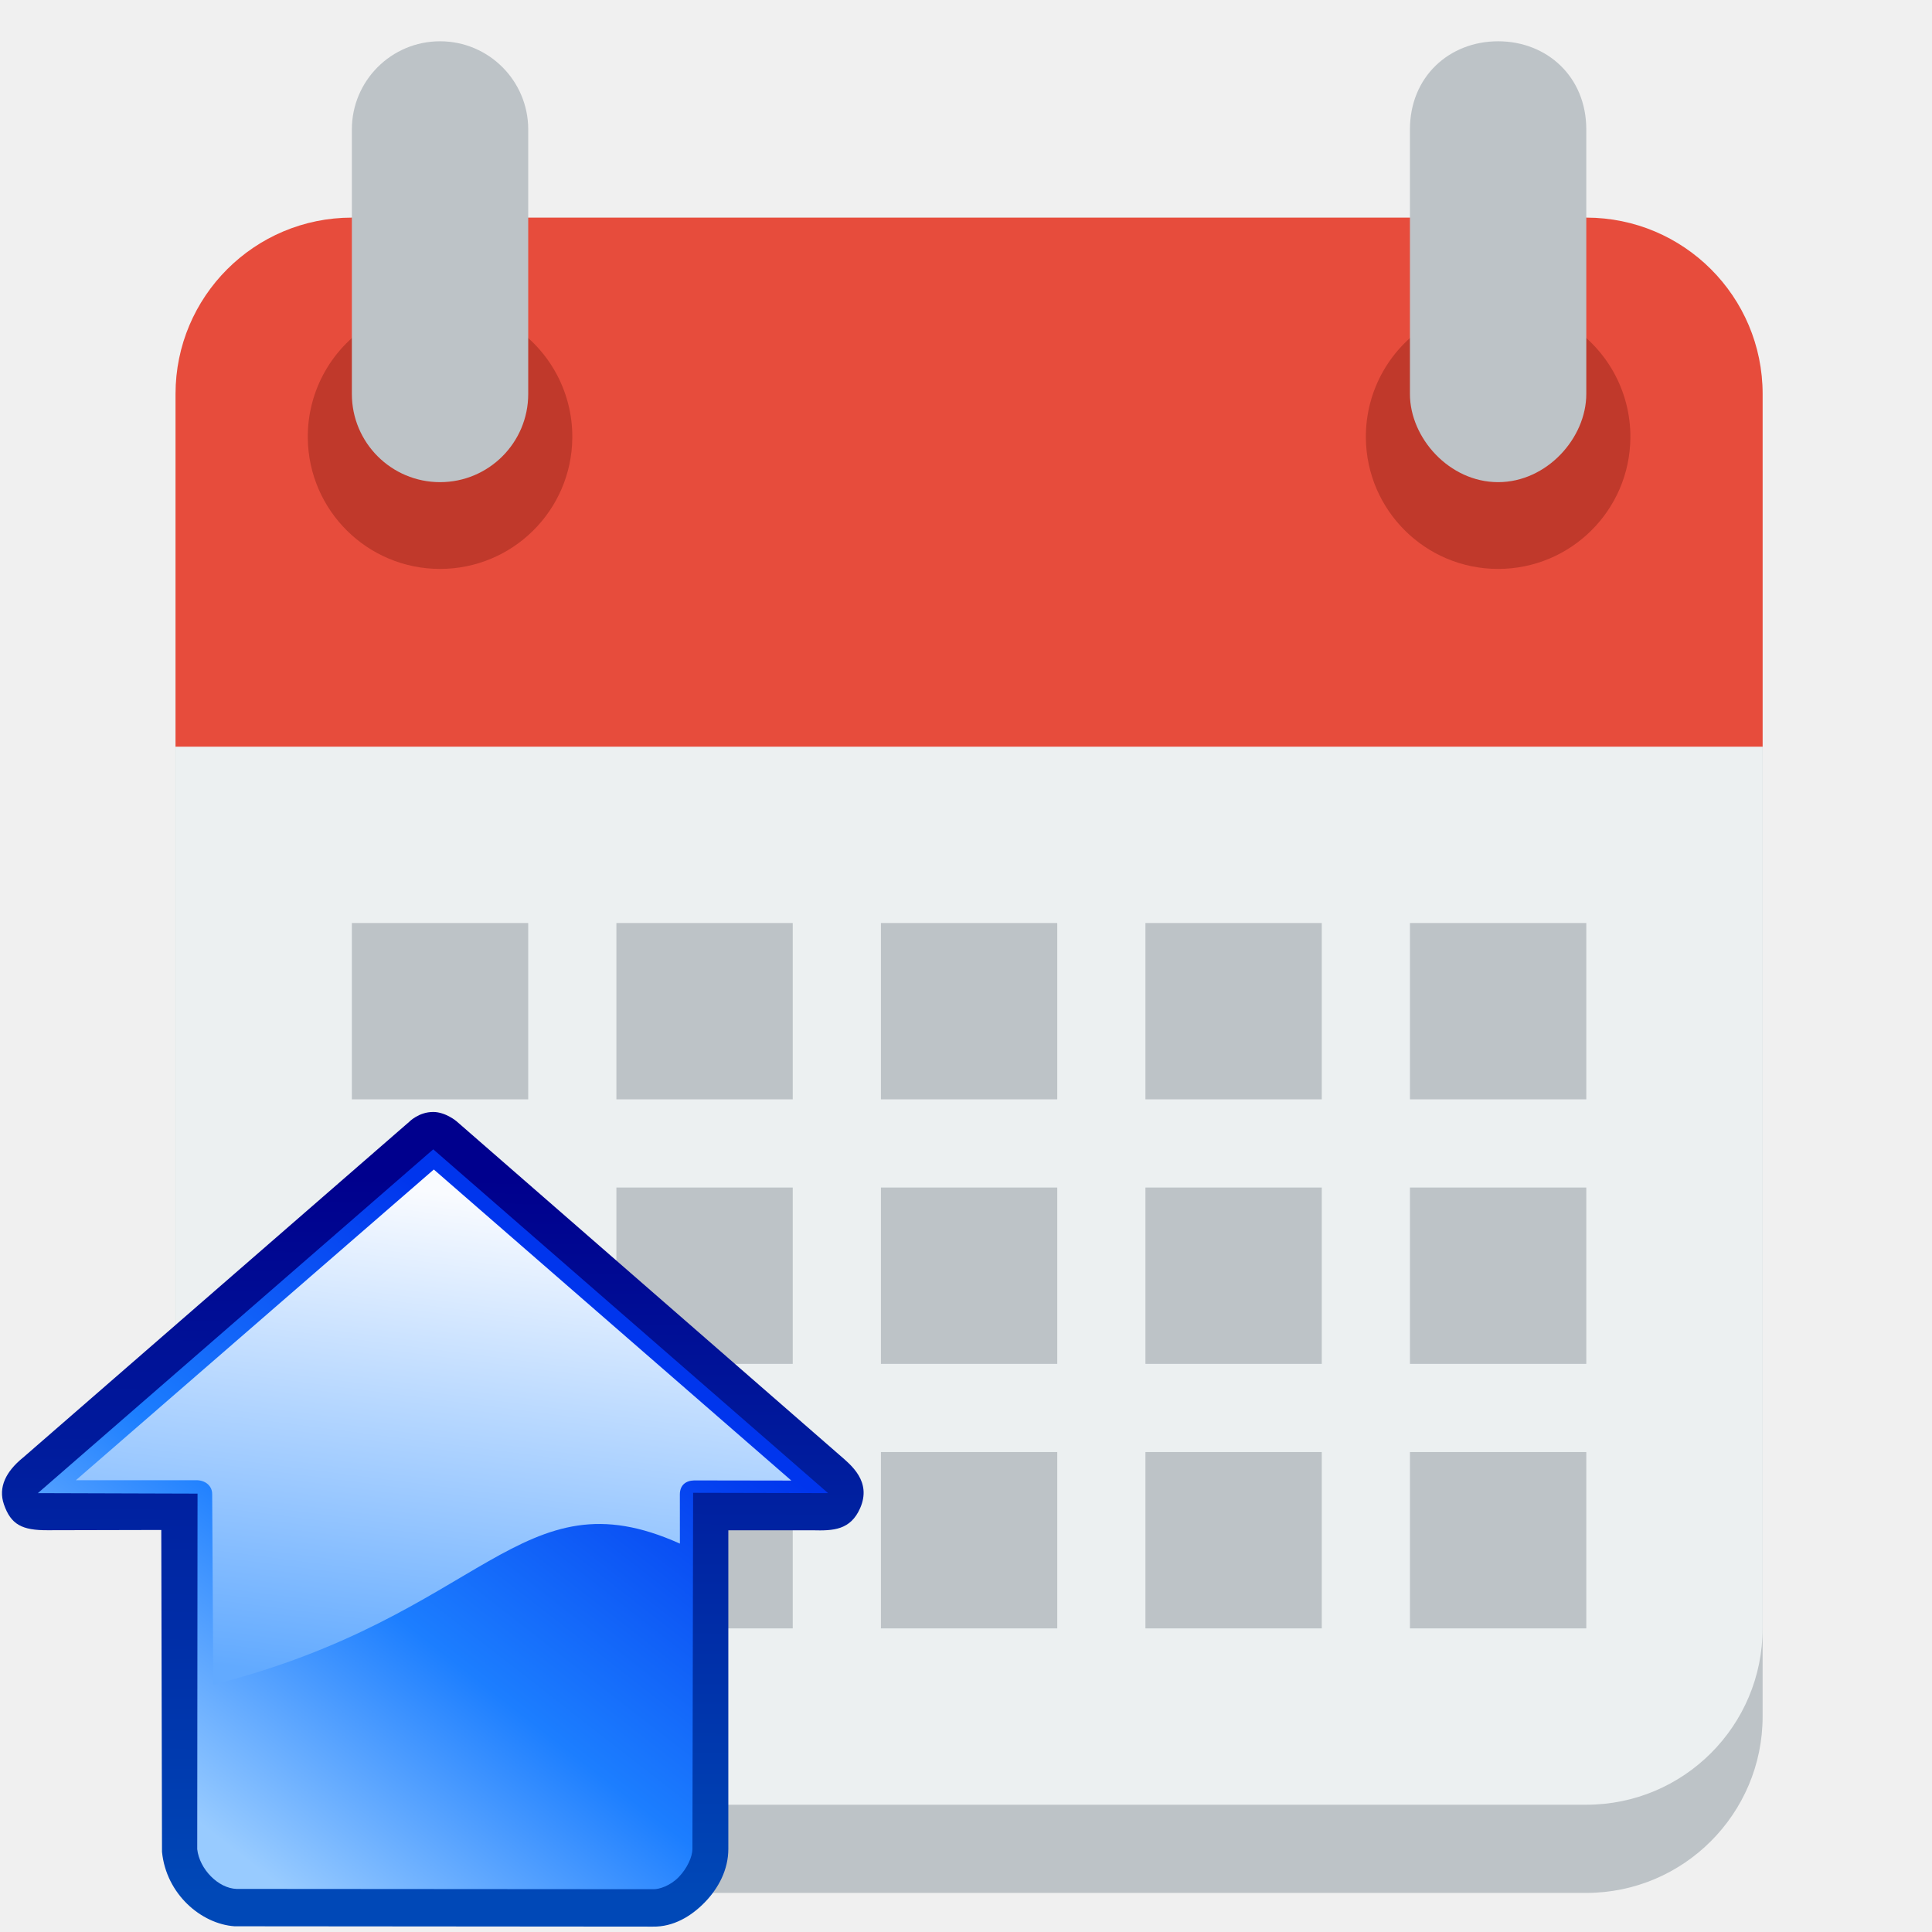
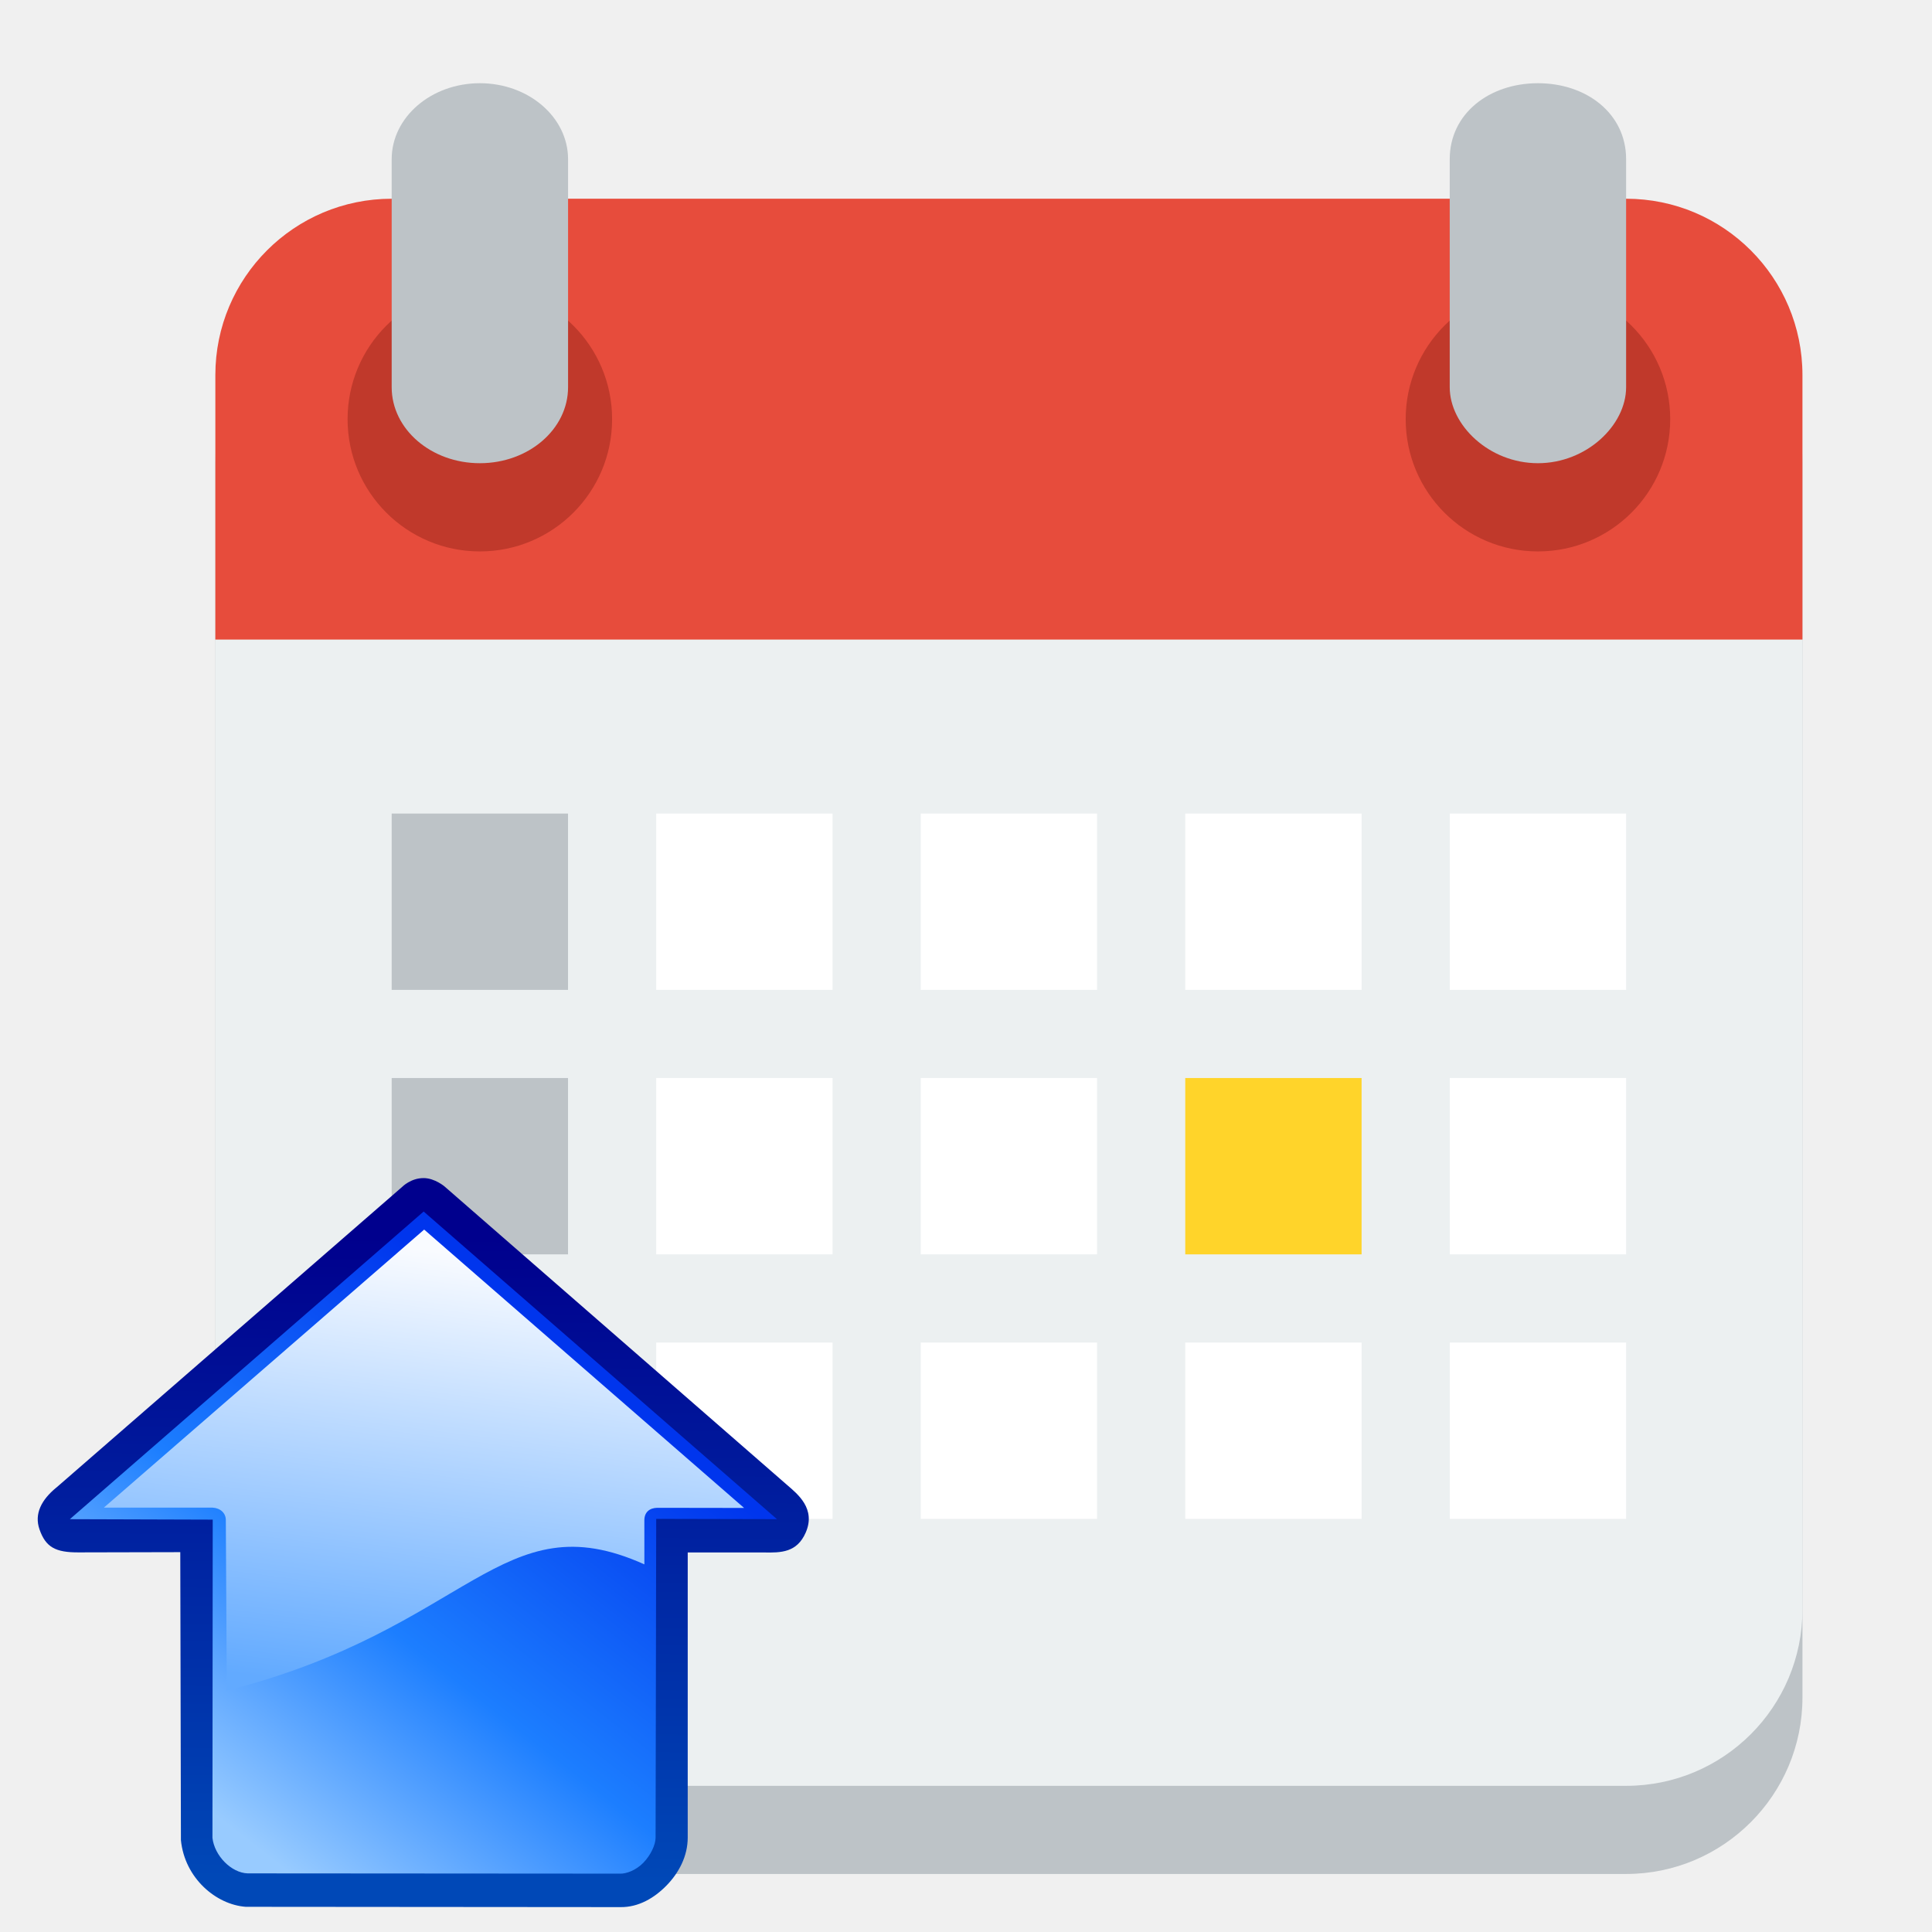
- <svg xmlns="http://www.w3.org/2000/svg" xmlns:xlink="http://www.w3.org/1999/xlink" height="128" version="1.1" width="128" viewBox="0 0 128 128" id="svg2">
-   <defs id="defs30">
-     <linearGradient gradientTransform="matrix(0.03112505,0,0,0.03112505,-59.97188,66.47232)" gradientUnits="userSpaceOnUse" xlink:href="#linearGradient3596" id="linearGradient3632" y2="1682.203" x2="2453.39" y1="627.119" x1="3275.424" />
+ <svg xmlns="http://www.w3.org/2000/svg" xmlns:xlink="http://www.w3.org/1999/xlink" width="128" height="128" viewBox="0 0 33.867 33.867" version="1.1" id="svg2105">
+   <defs id="defs2099">
+     <linearGradient xlink:href="#linearGradient3596" id="linearGradient257" gradientUnits="userSpaceOnUse" gradientTransform="matrix(0.03112505,0,0,0.03112505,-59.97188,66.47232)" x1="3275.424" y1="627.119" x2="2453.39" y2="1682.203" />
    <linearGradient id="linearGradient3596">
-       <stop offset="0" style="stop-color:#0035ed;stop-opacity:1" id="stop3598" />
-       <stop offset="0.554" style="stop-color:#1c7eff;stop-opacity:1" id="stop3615" />
-       <stop offset="1" style="stop-color:#98cbff;stop-opacity:1" id="stop3600" />
+       <stop id="stop3598" style="stop-color:#0035ed;stop-opacity:1" offset="0" />
+       <stop id="stop3615" style="stop-color:#1c7eff;stop-opacity:1" offset="0.554" />
+       <stop id="stop3600" style="stop-color:#98cbff;stop-opacity:1" offset="1" />
    </linearGradient>
-     <linearGradient gradientTransform="matrix(0.03112505,0,0,0.03112505,-59.97188,66.47232)" gradientUnits="userSpaceOnUse" xlink:href="#linearGradient3585" id="linearGradient3630" y2="1792.373" x2="2745.763" y1="288.136" x1="2758.475" />
+     <linearGradient xlink:href="#linearGradient3585" id="linearGradient259" gradientUnits="userSpaceOnUse" gradientTransform="matrix(0.03112505,0,0,0.03112505,-59.97188,66.47232)" x1="2758.475" y1="288.136" x2="2745.763" y2="1792.373" />
    <linearGradient id="linearGradient3585">
-       <stop offset="0" style="stop-color:#00008d;stop-opacity:1" id="stop3587" />
-       <stop offset="1" style="stop-color:#0048b7;stop-opacity:1" id="stop3589" />
+       <stop id="stop3587" style="stop-color:#00008d;stop-opacity:1" offset="0" />
+       <stop id="stop3589" style="stop-color:#0048b7;stop-opacity:1" offset="1" />
    </linearGradient>
-     <linearGradient gradientTransform="matrix(0.03112505,0,0,0.03112505,-59.97188,66.47232)" gradientUnits="userSpaceOnUse" xlink:href="#linearGradient3607" id="linearGradient3628" y2="1350.958" x2="2758.474" y1="317.797" x1="2891.426" />
+     <linearGradient xlink:href="#linearGradient3607" id="linearGradient261" gradientUnits="userSpaceOnUse" gradientTransform="matrix(0.03112505,0,0,0.03112505,-59.97188,66.47232)" x1="2891.426" y1="317.797" x2="2758.474" y2="1350.958" />
    <linearGradient id="linearGradient3607">
-       <stop offset="0" style="stop-color:#f9fbff;stop-opacity:1" id="stop3609" />
-       <stop offset="1" style="stop-color:#62aaff;stop-opacity:1" id="stop3611" />
+       <stop id="stop3609" style="stop-color:#f9fbff;stop-opacity:1" offset="0" />
+       <stop id="stop3611" style="stop-color:#62aaff;stop-opacity:1" offset="1" />
    </linearGradient>
  </defs>
-   <g id="g4224">
-     <path d="m 23.312,20.26 c -6.453,0 -11.683,5.258 -11.683,11.683 l 0,81.784 c 0,6.426 5.231,11.683 11.683,11.683 l 35.05,0 11.683,0 35.05,0 c 6.455,0 11.683,-5.258 11.683,-11.683 l 0,-81.784 c 0,-6.426 -5.228,-11.683 -11.683,-11.683 l -35.05,0 -11.683,0 -35.05,0 z" id="path6" style="fill:#bdc3c7" />
-     <path d="m 23.312,14.418 c -6.453,0 -11.683,5.231 -11.683,11.683 l 0,81.784 c 0,6.455 5.231,11.683 11.683,11.683 l 35.05,0 11.683,0 35.05,0 c 6.455,0 11.683,-5.228 11.683,-11.683 l 0,-81.784 c 0,-6.453 -5.228,-11.683 -11.683,-11.683 l -35.05,0 -11.683,0 -35.05,0 z" id="path8" style="fill:#ecf0f1" />
-     <path d="m 23.312,14.418 c -6.453,0 -11.683,5.231 -11.683,11.683 l 0,17.525 0,5.842 105.15,0 0,-5.842 0,-17.525 c 0,-6.453 -5.228,-11.683 -11.683,-11.683 l -35.05,0 -11.683,0 -35.05,0 z" id="path10" style="fill:#e74c3c" />
-     <path d="m 37.917,29.023 a 8.763,8.763 0 0 1 -17.525,0 8.763,8.763 0 1 1 17.525,0 z" id="path12" style="fill:#c0392b" />
-     <path d="m 29.154,2.735 c -3.226,0 -5.842,2.615 -5.842,5.842 l 0,17.525 c 0,3.226 2.615,5.842 5.842,5.842 3.226,0 5.842,-2.615 5.842,-5.842 l 0,-17.525 c 0,-3.226 -2.615,-5.842 -5.842,-5.842 z" id="path14" style="fill:#bdc3c7" />
-     <path d="m 108.017,29.023 a 8.763,8.763 0 0 1 -17.525,0 8.763,8.763 0 1 1 17.525,0 z" id="path16" style="fill:#c0392b" />
-     <path id="path20" d="m 99.254,2.735 c -3.225,0 -5.842,2.337 -5.842,5.842 l 0,17.525 c 0,2.921 2.617,5.842 5.842,5.842 3.225,0 5.842,-2.921 5.842,-5.842 l 0,-17.525 c 0,-3.505 -2.617,-5.842 -5.842,-5.842 z" style="fill:#bdc3c7" />
-     <path id="path4212" d="m 23.312,61.152 0,11.683 11.683,0 0,-11.683 -11.683,0 z" style="fill:#bdc3c7" />
-     <path id="path4210" d="m 40.838,61.152 0,11.683 11.683,0 0,-11.683 -11.683,0 z" style="fill:#bdc3c7" />
-     <path id="path4208" d="m 58.363,61.152 0,11.683 11.683,0 0,-11.683 -11.683,0 z" style="fill:#bdc3c7" />
-     <path id="path4206" d="m 75.888,61.152 0,11.683 11.683,0 0,-11.683 -11.683,0 z" style="fill:#bdc3c7" />
-     <path id="path22" d="m 93.413,61.152 0,11.683 11.683,0 0,-11.683 -11.683,0 z" style="fill:#bdc3c7" />
-     <path id="path4183" d="m 23.312,78.677 0,11.683 11.683,0 0,-11.683 -11.683,0 z" style="fill:#bdc3c7" />
-     <path id="path4181" d="m 40.838,78.677 0,11.683 11.683,0 0,-11.683 -11.683,0 z" style="fill:#bdc3c7;fill-opacity:1" />
-     <path id="path4179" d="m 58.363,78.677 0,11.683 11.683,0 0,-11.683 -11.683,0 z" style="fill:#bdc3c7" />
-     <path id="path4177" d="m 75.888,78.677 0,11.683 11.683,0 0,-11.683 -11.683,0 z" style="fill:#bdc3c7" />
-     <path id="path24" d="m 93.413,78.677 0,11.683 11.683,0 0,-11.683 -11.683,0 z" style="fill:#bdc3c7" />
-     <path id="path4222" d="m 23.312,96.202 0,11.683 11.683,0 0,-11.683 -11.683,0 z" style="fill:#bdc3c7" />
-     <path id="path4220" d="m 40.838,96.202 0,11.683 11.683,0 0,-11.683 -11.683,0 z" style="fill:#bdc3c7" />
-     <path id="path4218" d="m 58.363,96.202 0,11.683 11.683,0 0,-11.683 -11.683,0 z" style="fill:#bdc3c7" />
-     <path id="path4216" d="m 75.888,96.202 0,11.683 11.683,0 0,-11.683 -11.683,0 z" style="fill:#bdc3c7" />
-     <path id="path26" d="m 93.413,96.202 0,11.683 11.683,0 0,-11.683 -11.683,0 z" style="fill:#bdc3c7" />
-   </g>
-   <g transform="matrix(1.015777,0,0,1.015777,-1.771241,1.38052)" id="g4150">
-     <path d="M 3.135,96.608 30.107,72.614 56.879,96.542 48.512,97.922 47.251,122.458 14.28,122.59 13.08,97.999 3.135,96.608 Z" id="rect3593" style="fill:url(#linearGradient3632);fill-opacity:1;fill-rule:nonzero;stroke:none" />
-     <path d="m 30.001,71.168 c -0.936,-0.006 -1.563,0.638 -1.563,0.638 L 3.24,93.717 c -0.001,0 -0.003,0 -0.004,0 l -0.019,0.017 c -1.064,0.874 -1.611,1.898 -1.215,3.036 0.454,1.304 1.169,1.686 2.854,1.678 l 0.005,0 0.005,0 7.397,-0.017 0.047,20.991 c 0.273,2.767 2.56,4.703 4.728,4.858 l 27.285,0.022 0,0 c 1.339,0.025 2.499,-0.67 3.387,-1.582 0.893,-0.918 1.537,-2.126 1.538,-3.483 l 4.35e-4,-20.785 5.509,0 c 1.314,0.033 2.457,0 3.09,-1.449 0.762,-1.742 -0.599,-2.812 -1.34,-3.454 0,0 -24.978,-21.767 -24.978,-21.767 0,0 -0.708,-0.61 -1.529,-0.615 z m 0.003,2.438 c 0,0 25.749,22.421 25.749,22.421 l -8.802,-0.02 -0.045,23.232 0,0 0,0 c 0,0.501 -0.341,1.263 -0.893,1.831 -0.552,0.568 -1.272,0.803 -1.664,0.792 l -27.173,-0.019 c -1.192,-0.036 -2.424,-1.289 -2.568,-2.59 l 0.02,-23.193 c 0,0 -10.414,-0.032 -10.414,-0.032 0,0 25.788,-22.424 25.788,-22.424 l -3.2e-5,0 z" id="rect2818" style="color:#000000;font-style:normal;font-variant:normal;font-weight:normal;font-stretch:normal;font-size:medium;line-height:normal;font-family:'Bitstream Vera Sans';-inkscape-font-specification:'Bitstream Vera Sans';text-indent:0;text-align:start;text-decoration:none;text-decoration-line:none;letter-spacing:normal;word-spacing:normal;text-transform:none;direction:ltr;block-progression:tb;writing-mode:lr-tb;text-anchor:start;display:inline;overflow:visible;visibility:visible;fill:url(#linearGradient3630);fill-opacity:1;stroke:none;stroke-width:76;marker:none;enable-background:accumulate" />
-     <path d="m 6.691,95.187 23.348,-20.267 23.318,20.289 -6.33,-0.01 c -0.558,0.012 -0.936,0.311 -0.94,0.907 l 0.002,3.215 C 35.644,94.625 33.377,104.02 15.654,108.521 l -0.071,-12.42 c 0.006,-0.512 -0.393,-0.886 -0.97,-0.915 l -7.922,0 z" id="rect3604" style="fill:url(#linearGradient3628);fill-opacity:1;fill-rule:nonzero;stroke:none" />
+   <g id="layer1" transform="translate(0,-263.1333)">
+     <g transform="translate(-51.07502,160.746)" id="g2868">
+       <rect style="opacity:0;fill:#5f9aaa;fill-opacity:1;stroke:none;stroke-width:2.037;stroke-linecap:round;stroke-linejoin:bevel;stroke-miterlimit:4;stroke-dasharray:none;stroke-dashoffset:0;stroke-opacity:1" id="rect201" width="33.867" height="33.867" x="51.075" y="102.387" />
+       <path style="fill:#bdc3c7;stroke-width:0.265" id="path203" d="m 57.941,107.416 c -1.707,0 -3.091,1.391 -3.091,3.091 v 21.639 c 0,1.7 1.384,3.091 3.091,3.091 h 9.274 3.091 9.274 c 1.708,0 3.091,-1.391 3.091,-3.091 v -21.639 c 0,-1.7 -1.383,-3.091 -3.091,-3.091 h -9.274 -3.091 z" />
+       <path style="fill:#ecf0f1;stroke-width:0.265" id="path205" d="m 57.941,105.871 c -1.707,0 -3.091,1.384 -3.091,3.091 v 21.639 c 0,1.708 1.384,3.091 3.091,3.091 h 9.274 3.091 9.274 c 1.708,0 3.091,-1.383 3.091,-3.091 v -21.639 c 0,-1.707 -1.383,-3.091 -3.091,-3.091 h -9.274 -3.091 z" />
+       <path style="fill:#e74c3c;stroke-width:0.265" id="path207" d="m 57.941,105.871 c -1.707,0 -3.091,1.384 -3.091,3.091 v 4.637 h 27.821 v -4.637 c 0,-1.707 -1.383,-3.091 -3.091,-3.091 h -9.274 -3.091 z" />
+       <path style="fill:#c0392b;stroke-width:0.265" id="path209" d="m 61.805,109.735 a 2.318,2.318 0 0 1 -4.637,0 2.318,2.318 0 1 1 4.637,0 z" />
+       <path style="fill:#bdc3c7;stroke-width:0.246" id="path211" d="m 59.487,103.846 c -0.854,0 -1.546,0.596 -1.546,1.332 v 3.997 c 0,0.736 0.692,1.332 1.546,1.332 0.854,0 1.546,-0.596 1.546,-1.332 v -3.997 c 0,-0.736 -0.692,-1.332 -1.546,-1.332 z" />
+       <path style="fill:#c0392b;stroke-width:0.265" id="path213" d="m 80.353,109.735 a 2.318,2.318 0 0 1 -4.637,0 2.318,2.318 0 1 1 4.637,0 z" />
+       <path style="fill:#bdc3c7;stroke-width:0.246" d="m 78.034,103.846 c -0.853,0 -1.546,0.533 -1.546,1.332 v 3.997 c 0,0.666 0.692,1.332 1.546,1.332 0.853,0 1.546,-0.666 1.546,-1.332 v -3.997 c 0,-0.799 -0.692,-1.332 -1.546,-1.332 z" id="path215" />
+       <g transform="translate(0,-1.5875)" id="g1217">
+         <path id="path217" d="m 57.941,118.236 v 3.091 h 3.091 v -3.091 z" style="fill:#bdc3c7;stroke:none;stroke-width:0.265;stroke-opacity:1" />
+         <path id="path219" d="m 62.578,118.236 v 3.091 h 3.091 v -3.091 z" style="fill:#ffffff;stroke:none;stroke-width:0.265;stroke-opacity:1" />
+         <path id="path221" d="m 67.215,118.236 v 3.091 h 3.091 v -3.091 z" style="fill:#ffffff;stroke:none;stroke-width:0.265;stroke-opacity:1" />
+         <path id="path223" d="m 71.852,118.236 v 3.091 h 3.091 v -3.091 z" style="fill:#ffffff;stroke:none;stroke-width:0.265;stroke-opacity:1" />
+         <path id="path225" d="m 76.489,118.236 v 3.091 h 3.091 v -3.091 z" style="fill:#ffffff;stroke:none;stroke-width:0.265;stroke-opacity:1" />
+         <path id="path227" d="m 57.941,122.872 v 3.091 h 3.091 v -3.091 z" style="fill:#bdc3c7;stroke:none;stroke-width:0.265;stroke-opacity:1" />
+         <path id="path229" d="m 62.578,122.872 v 3.091 h 3.091 v -3.091 z" style="fill:#ffffff;fill-opacity:1;stroke:none;stroke-width:0.265;stroke-opacity:1" />
+         <path id="path231" d="m 67.215,122.872 v 3.091 h 3.091 v -3.091 z" style="fill:#ffffff;stroke:none;stroke-width:0.265;stroke-opacity:1" />
+         <path id="path233" d="m 71.852,122.872 v 3.091 h 3.091 v -3.091 z" style="fill:#ffd42a;stroke:none;stroke-width:0.265;stroke-opacity:1" />
+         <path id="path235" d="m 76.489,122.872 v 3.091 h 3.091 v -3.091 z" style="fill:#ffffff;stroke:none;stroke-width:0.265;stroke-opacity:1" />
+         <path id="path237" d="m 57.941,127.509 v 3.091 h 3.091 v -3.091 z" style="fill:#bdc3c7;stroke-width:0.265" />
+         <path id="path239" d="m 62.578,127.509 v 3.091 h 3.091 v -3.091 z" style="fill:#ffffff;stroke:none;stroke-width:0.265;stroke-opacity:1" />
+         <path id="path241" d="m 67.215,127.509 v 3.091 h 3.091 v -3.091 z" style="fill:#ffffff;stroke:none;stroke-width:0.265;stroke-opacity:1" />
+         <path id="path243" d="m 71.852,127.509 v 3.091 h 3.091 v -3.091 z" style="fill:#ffffff;stroke:none;stroke-width:0.265;stroke-opacity:1" />
+         <path id="path245" d="m 76.489,127.509 v 3.091 h 3.091 v -3.091 z" style="fill:#ffffff;stroke:none;stroke-width:0.265;stroke-opacity:1" />
+       </g>
+       <g transform="matrix(0.2405106,0,0,0.2405106,51.28578,105.9221)" id="g253">
+         <path d="M 3.135,96.608 30.107,72.614 56.879,96.542 48.512,97.922 47.251,122.458 14.28,122.59 13.08,97.999 Z" id="path247" style="fill:url(#linearGradient257);fill-opacity:1;fill-rule:nonzero;stroke:none" />
+         <path d="m 30.001,71.168 c -0.936,-0.006 -1.563,0.638 -1.563,0.638 L 3.24,93.717 c -0.001,0 -0.003,0 -0.004,0 l -0.019,0.017 c -1.064,0.874 -1.611,1.898 -1.215,3.036 0.454,1.304 1.169,1.686 2.854,1.678 h 0.005 0.005 l 7.397,-0.017 0.047,20.991 c 0.273,2.767 2.56,4.703 4.728,4.858 l 27.285,0.022 v 0 c 1.339,0.025 2.499,-0.67 3.387,-1.582 0.893,-0.918 1.537,-2.126 1.538,-3.483 l 4.35e-4,-20.785 h 5.509 c 1.314,0.033 2.457,0 3.09,-1.449 0.762,-1.742 -0.599,-2.812 -1.34,-3.454 0,0 -24.978,-21.767 -24.978,-21.767 0,0 -0.708,-0.61 -1.529,-0.615 z m 0.003,2.438 c 0,0 25.749,22.421 25.749,22.421 l -8.802,-0.02 -0.045,23.232 v 0 0 c 0,0.501 -0.341,1.263 -0.893,1.831 -0.552,0.568 -1.272,0.803 -1.664,0.792 l -27.173,-0.019 c -1.192,-0.036 -2.424,-1.289 -2.568,-2.59 l 0.02,-23.193 c 0,0 -10.414,-0.032 -10.414,-0.032 0,0 25.788,-22.424 25.788,-22.424 h -3.2e-5 z" id="path249" style="color:#000000;font-style:normal;font-variant:normal;font-weight:normal;font-stretch:normal;font-size:medium;line-height:normal;font-family:'Bitstream Vera Sans';-inkscape-font-specification:'Bitstream Vera Sans';text-indent:0;text-align:start;text-decoration:none;text-decoration-line:none;letter-spacing:normal;word-spacing:normal;text-transform:none;writing-mode:lr-tb;direction:ltr;text-anchor:start;display:inline;overflow:visible;visibility:visible;fill:url(#linearGradient259);fill-opacity:1;stroke:none;stroke-width:76;marker:none;enable-background:accumulate" />
+         <path d="m 6.691,95.187 23.348,-20.267 23.318,20.289 -6.33,-0.01 c -0.558,0.012 -0.936,0.311 -0.94,0.907 l 0.002,3.215 C 35.644,94.625 33.377,104.02 15.654,108.521 l -0.071,-12.42 c 0.006,-0.512 -0.393,-0.886 -0.97,-0.915 H 6.691 Z" id="path251" style="fill:url(#linearGradient261);fill-opacity:1;fill-rule:nonzero;stroke:none" />
+       </g>
+     </g>
  </g>
</svg>
